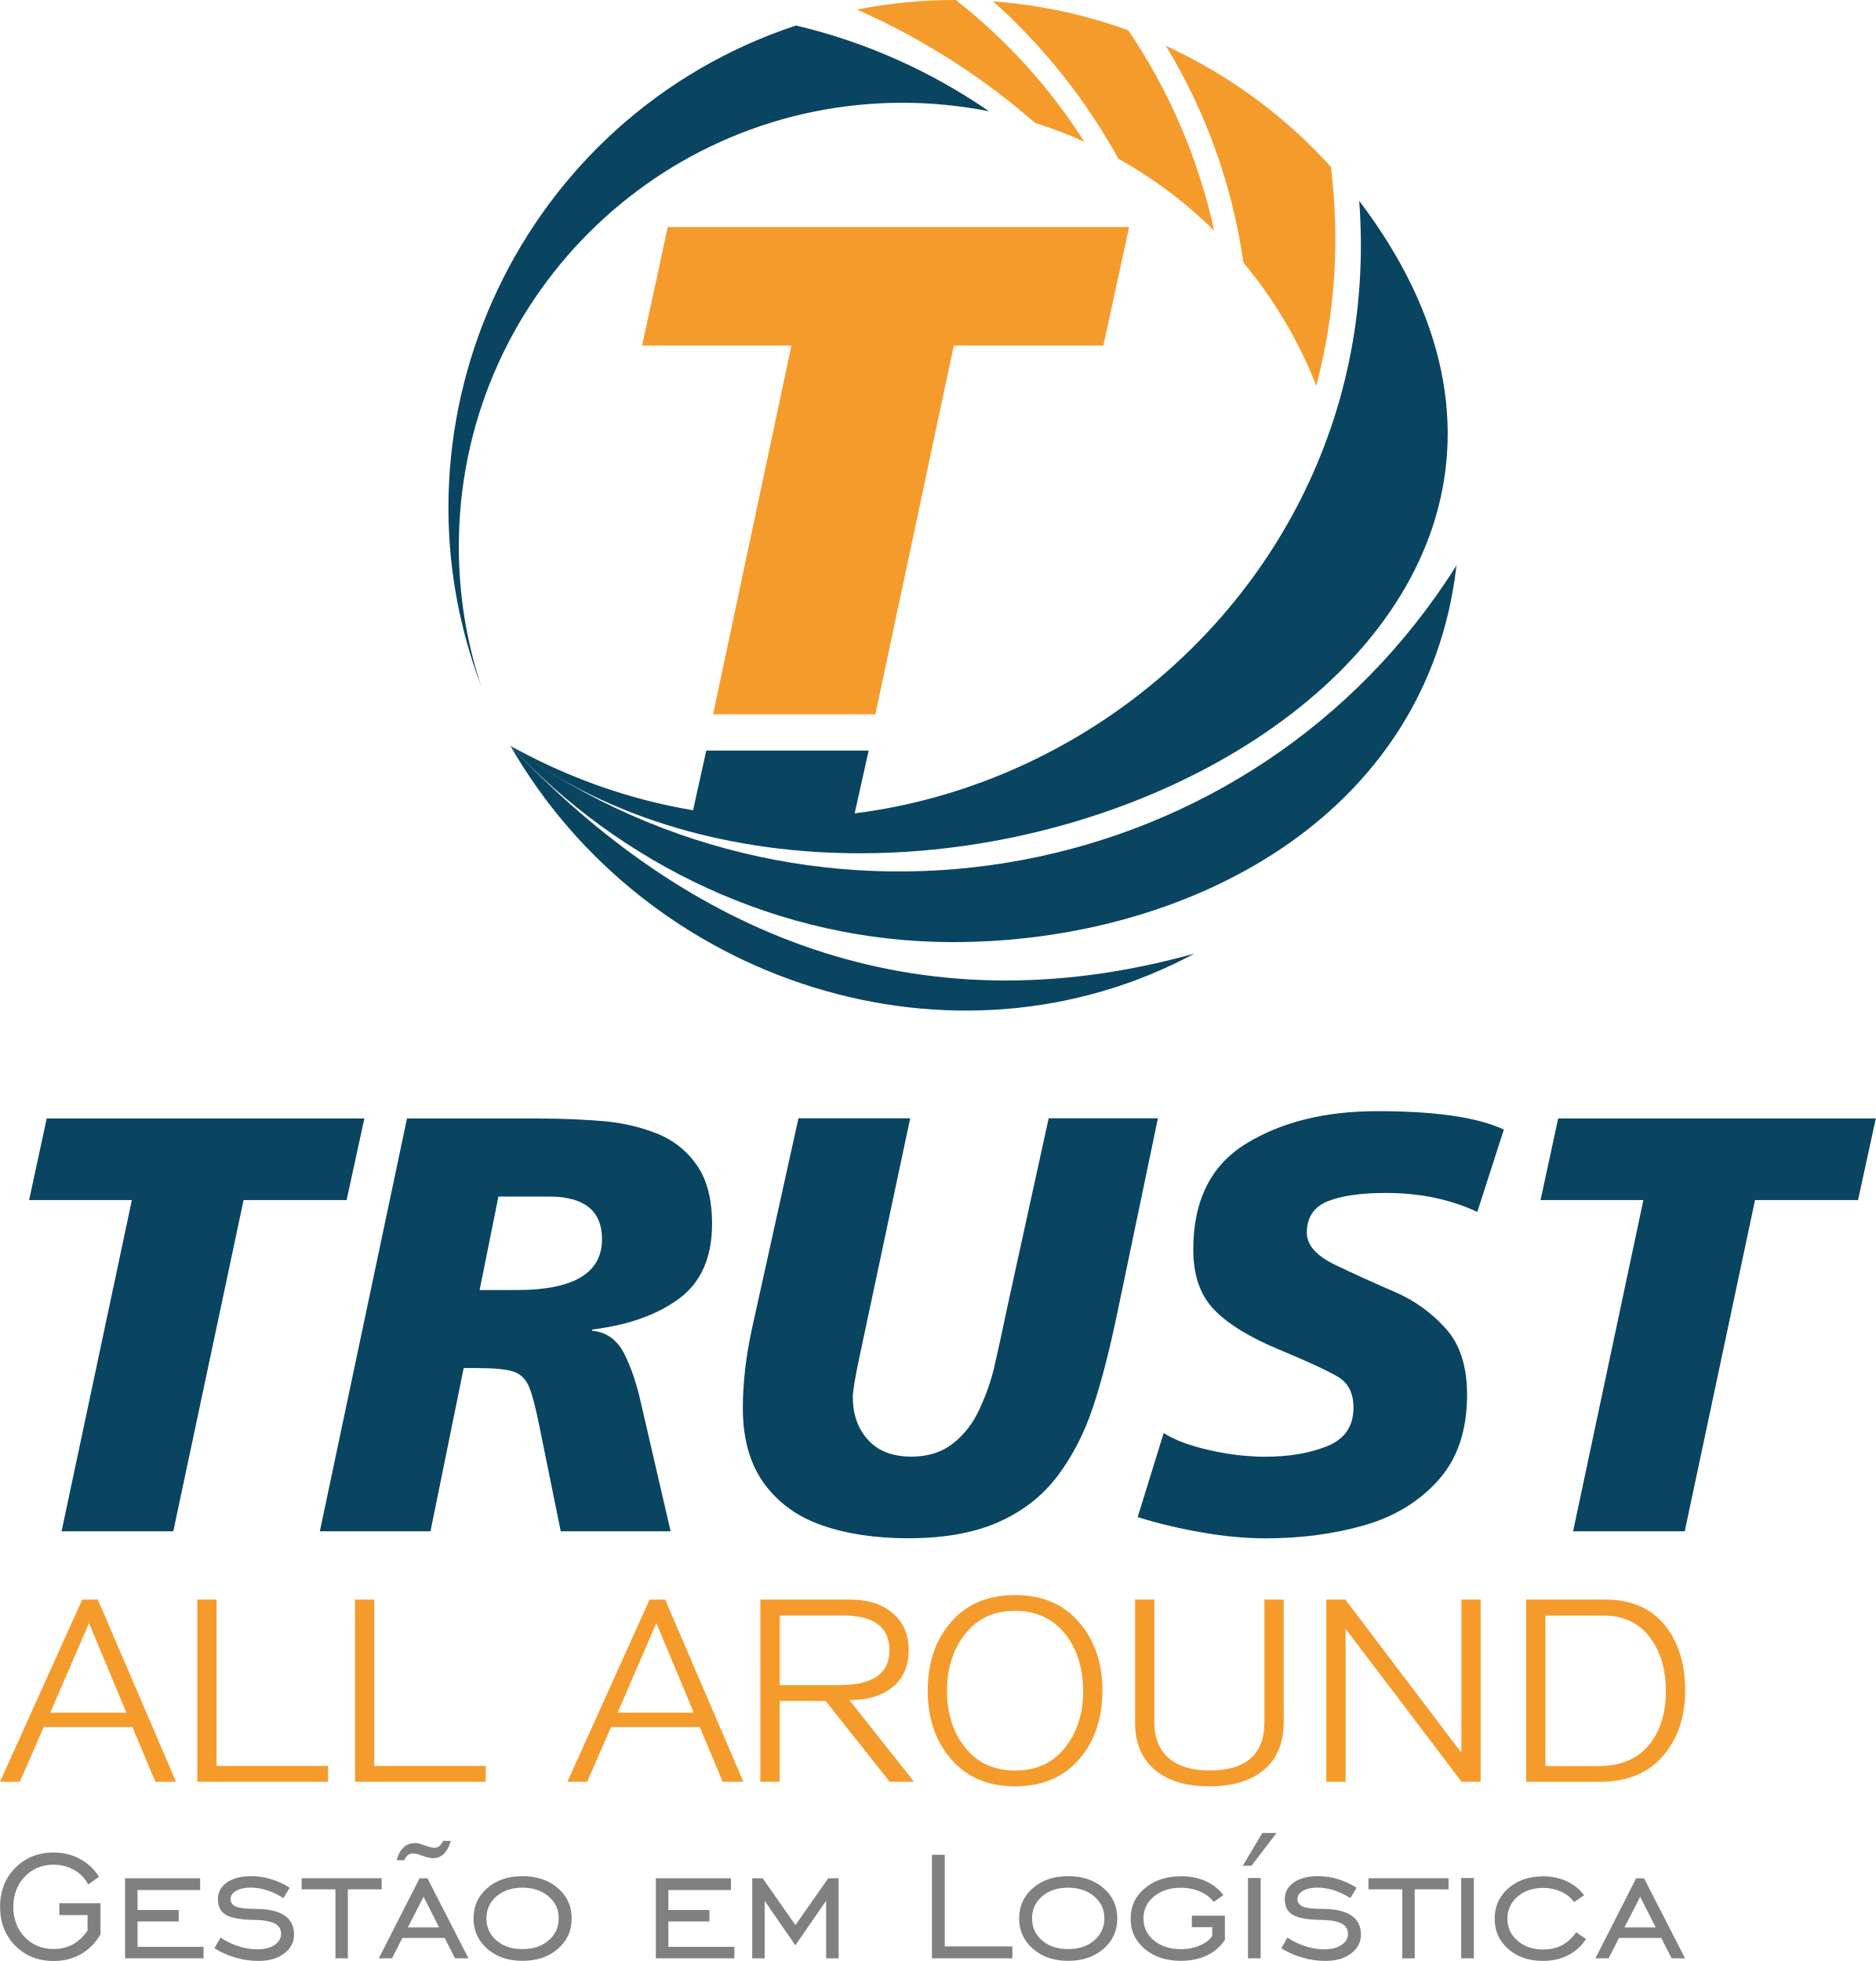
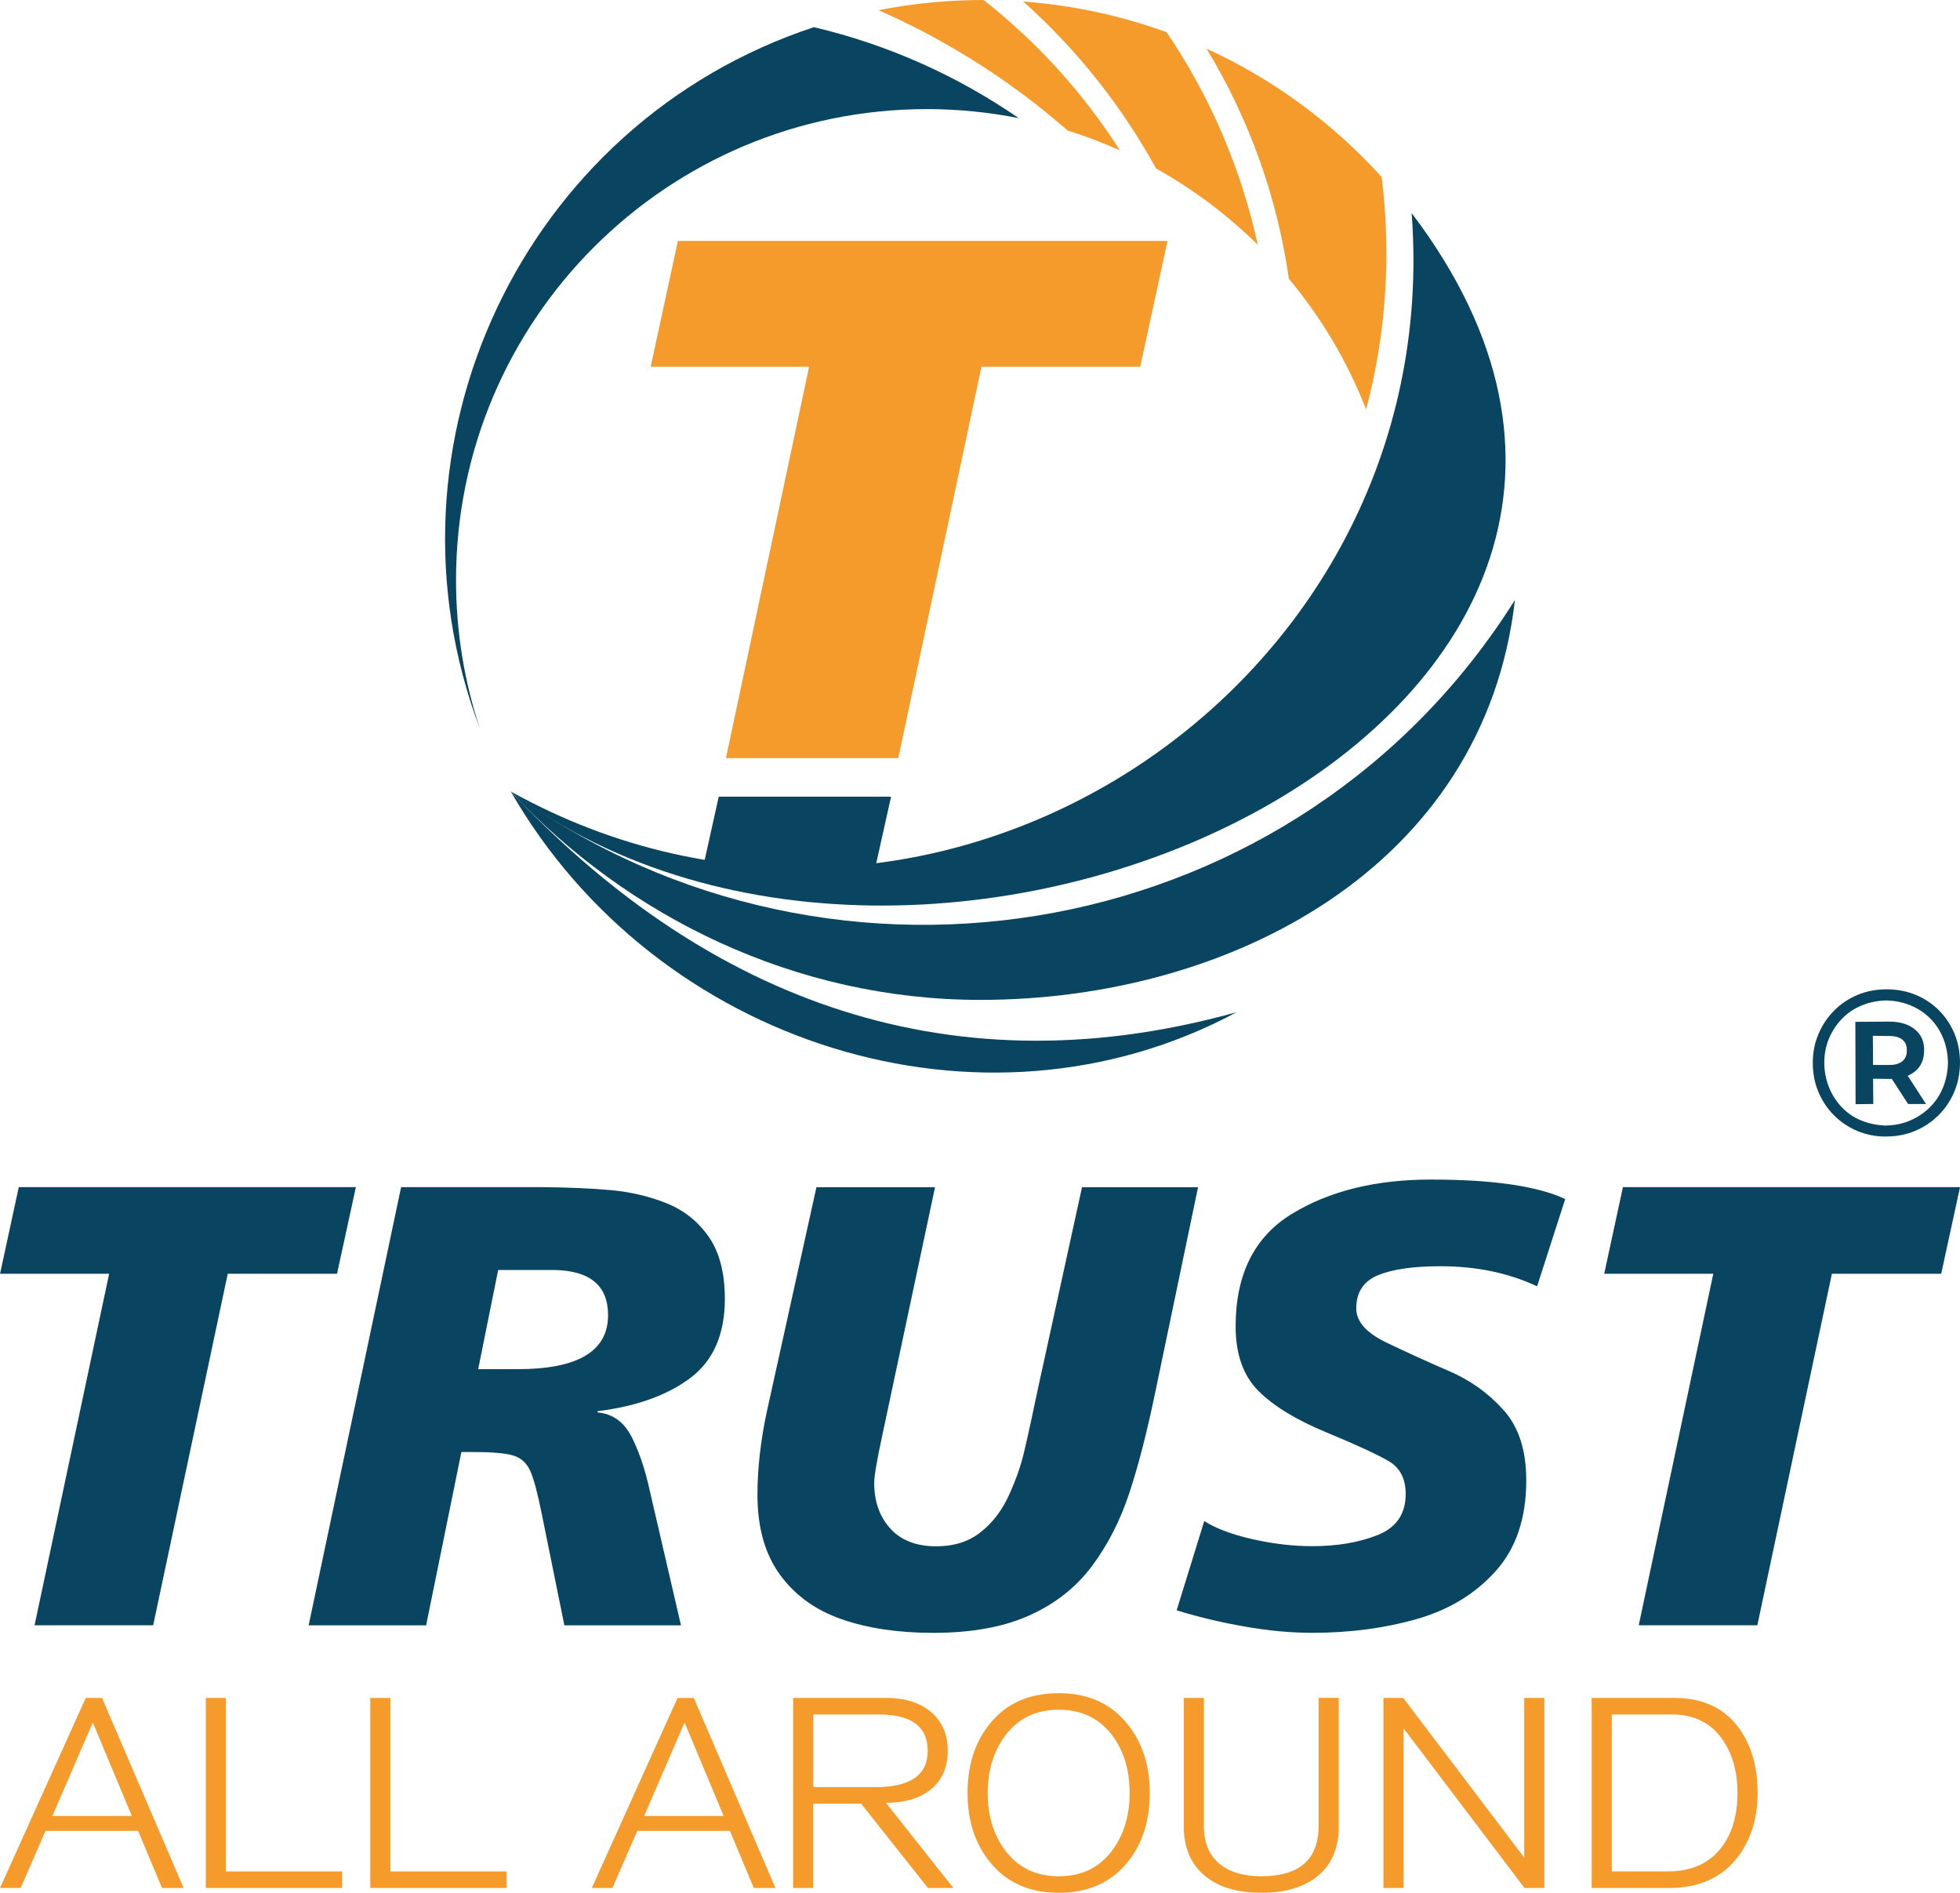
- <svg xmlns="http://www.w3.org/2000/svg" id="Camada_2" viewBox="0 0 223.64 233.75">
+ <svg xmlns="http://www.w3.org/2000/svg" xml:space="preserve" width="207.544mm" height="200.38mm" version="1.1" style="shape-rendering:geometricPrecision; text-rendering:geometricPrecision; image-rendering:optimizeQuality; fill-rule:evenodd; clip-rule:evenodd" viewBox="0 0 450.3 434.76">
  <defs>
-     <style>.cls-1,.cls-2{fill:#094561;}.cls-1,.cls-3{fill-rule:evenodd;}.cls-4{fill:gray;}.cls-3,.cls-5{fill:#f59b2c;}</style>
+     <style type="text/css">
+    
+     .fil0 {fill:#094561}
+     .fil1 {fill:#F59B2C}
+     .fil2 {fill:#094561;fill-rule:nonzero}
+    
+   </style>
  </defs>
-   <g id="Camada_1-2">
-     <g id="_2019227947136">
-       <g>
-         <path class="cls-2" d="M162.04,23.94c4.06,53.7-53.91,91.23-101.2,64.96,47.81,35.81,143.57-9.11,101.2-64.96Z" />
-         <path class="cls-2" d="M60.84,88.89c13.12,14.08,31.98,23.41,52.74,23.41,28.06,0,56.62-14.92,60.06-44.91-24.19,38.5-76.17,47.97-112.8,21.51Z" />
-         <path class="cls-2" d="M60.84,88.89c16.29,28.39,52.92,40.15,81.55,24.78-33.62,9.36-60.72-2.64-81.55-24.78Z" />
-         <path class="cls-2" d="M107.6,12.25c3.53,0,6.97,.36,10.3,1.01-6.87-4.73-14.64-8.25-23.01-10.22C62.14,13.89,45.28,49.94,57.38,81.83c-1.74-5.24-2.68-10.85-2.68-16.67,0-29.22,23.69-52.91,52.91-52.91h0Z" />
-         <path class="cls-5" d="M158.66,19.88c-5.47-6.05-12.16-10.97-19.67-14.42,4.85,7.98,7.95,16.79,9.25,25.84,3.63,4.36,6.58,9.3,8.68,14.68,2.27-8.56,2.83-17.43,1.74-26.1ZM113.95,0h0s-.05,0-.07,0c-4.01,0-7.93,.4-11.73,1.14,1.86,.82,3.71,1.71,5.53,2.68,5.76,3.07,11,6.71,15.71,10.83,2.02,.63,3.98,1.38,5.88,2.24C125.22,10.54,120.08,4.81,113.95,0h0Zm4.46,.17h0c6.08,5.44,11.09,11.81,14.92,18.75,4.19,2.34,8.03,5.22,11.42,8.57-1.86-8.5-5.32-16.62-10.24-23.88-5.09-1.85-10.49-3.03-16.1-3.45h0Z" />
-         <polygon class="cls-3" points="85.01 85.15 94.35 41.19 76.55 41.19 79.61 27.06 134.61 27.06 131.54 41.19 113.71 41.19 104.36 85.15 85.01 85.15" />
-         <polygon class="cls-1" points="82.19 98.53 84.2 89.47 103.56 89.47 101.54 98.53 82.19 98.53" />
-       </g>
-       <path class="cls-2" d="M7.34,182.53l8.38-39.48H3.47l2.1-9.73H43.44l-2.12,9.73h-12.28l-8.38,39.48H7.34Zm52.08-39.9l-2.24,11.14h4.44c6.77,0,10.15-2.02,10.15-6.06,0-3.31-2.02-5.01-6.06-5.08h-6.29Zm-21.29,39.9l10.39-49.21h15.71c3.09,.02,5.73,.14,7.93,.34,2.21,.21,4.28,.71,6.22,1.48,1.94,.79,3.51,2.04,4.71,3.77,1.2,1.73,1.8,4.05,1.8,6.96,0,3.99-1.3,6.97-3.91,8.91-2.61,1.94-6.07,3.17-10.39,3.7v.14c1.68,.15,2.95,1.05,3.81,2.71,.85,1.66,1.53,3.67,2.04,6.03l3.51,15.17h-13.1l-2.55-12.55c-.47-2.35-.9-3.95-1.29-4.81-.39-.86-1.01-1.43-1.87-1.7-.86-.27-2.34-.4-4.44-.4h-1.42l-3.96,19.46h-13.18Zm99.91-49.21l-4.78,22.91c-.95,4.61-1.94,8.45-2.96,11.5-1.01,3.05-2.41,5.78-4.18,8.15-1.77,2.37-4.11,4.22-7.01,5.52-2.9,1.3-6.5,1.96-10.81,1.96-3.9,0-7.32-.51-10.26-1.53-2.94-1.01-5.25-2.68-6.94-4.99-1.69-2.33-2.54-5.31-2.54-8.99,0-2.94,.35-6.04,1.05-9.31l5.58-25.24h13.32l-5.92,27.85c-.61,2.83-.92,4.62-.92,5.36,0,2.08,.6,3.8,1.81,5.12,1.2,1.33,2.93,2,5.16,2,2,0,3.67-.53,5.01-1.6,1.34-1.06,2.4-2.44,3.17-4.17,.79-1.72,1.35-3.34,1.7-4.86,.36-1.53,.9-4.01,1.62-7.43l4.88-22.27h13.03Zm41.24,1.34l-3.16,9.8c-3.21-1.5-6.83-2.26-10.87-2.26-3.01,0-5.33,.33-6.98,1-1.64,.67-2.47,1.92-2.47,3.74,0,1.48,1.14,2.76,3.42,3.85,2.28,1.09,4.61,2.15,6.98,3.17,2.37,1.01,4.42,2.47,6.13,4.37,1.72,1.89,2.57,4.52,2.57,7.91,0,4.25-1.14,7.65-3.43,10.2-2.29,2.56-5.24,4.35-8.85,5.38-3.62,1.03-7.53,1.55-11.75,1.55-2.41,0-4.97-.24-7.66-.72-2.7-.47-5.23-1.08-7.58-1.81l3.1-10.02c1.28,.82,3.09,1.5,5.42,2.03,2.33,.53,4.57,.79,6.71,.79,2.8,0,5.24-.41,7.34-1.25,2.1-.83,3.16-2.37,3.16-4.61,0-1.73-.63-2.95-1.89-3.69-1.27-.74-3.6-1.82-7-3.23s-5.97-2.97-7.66-4.68c-1.7-1.72-2.55-4.12-2.55-7.24,0-5.84,2.1-10.05,6.3-12.62,4.2-2.57,9.4-3.87,15.64-3.87,6.94,0,11.96,.73,15.08,2.19h0Zm8.26,47.87l8.38-39.48h-12.26l2.1-9.73h37.87l-2.12,9.73h-12.28l-8.38,39.48h-13.32Z" />
-       <path class="cls-5" d="M20.99,212.39h-2.47l-2.73-6.53H5.21l-2.85,6.53H0l9.8-21.72h1.86l9.33,21.72h0Zm-5.92-8.24l-4.46-10.68-4.62,10.68H15.07Zm24.03,8.24h-15.58v-21.72h2.3v19.83h13.29v1.89Zm18.8,0h-15.58v-21.72h2.3v19.83h13.29v1.89Zm30.73,0h-2.47l-2.73-6.53h-10.58l-2.85,6.53h-2.36l9.8-21.72h1.86l9.33,21.72h0Zm-5.92-8.24l-4.46-10.68-4.62,10.68h9.08Zm26.27,8.24h-2.91l-7.64-9.64h-5.48v9.64h-2.3v-21.72h10.65c2.12,0,3.82,.52,5.08,1.58,1.3,1.08,1.95,2.57,1.95,4.45s-.65,3.39-1.97,4.44c-1.26,1.01-2.96,1.51-5.1,1.51l7.71,9.73h0Zm-2.94-15.69c0-2.76-1.86-4.14-5.58-4.14h-7.5v8.3h7.14c3.96,0,5.94-1.39,5.94-4.16h0Zm25.38,4.83c0,3.16-.83,5.78-2.51,7.86-1.88,2.36-4.52,3.54-7.9,3.54s-5.98-1.18-7.87-3.54c-1.7-2.09-2.54-4.72-2.54-7.86s.83-5.78,2.51-7.86c1.88-2.36,4.52-3.54,7.91-3.54s5.98,1.18,7.87,3.54c1.7,2.09,2.54,4.72,2.54,7.86Zm-2.3,0c0-2.54-.63-4.69-1.88-6.44-1.49-2.05-3.56-3.08-6.22-3.08s-4.72,1.02-6.19,3.06c-1.29,1.77-1.93,3.93-1.93,6.46s.63,4.69,1.9,6.44c1.49,2.05,3.56,3.08,6.23,3.08s4.71-1.02,6.19-3.06c1.28-1.77,1.92-3.93,1.92-6.46h0Zm23.91,3.81c0,2.46-.8,4.35-2.41,5.67-1.54,1.28-3.69,1.92-6.45,1.92s-4.88-.64-6.43-1.92c-1.62-1.34-2.42-3.23-2.42-5.67v-14.67h2.3v14.61c0,1.88,.57,3.31,1.72,4.29,1.14,.98,2.76,1.47,4.84,1.47,4.37,0,6.56-1.92,6.56-5.76v-14.61h2.3v14.67h0Zm23.49,7.05h-2.27l-13.83-18.24v18.24h-2.3v-21.72h2.27l13.83,18.25v-18.25h2.3v21.72Zm24.38-10.86c0,2.8-.71,5.18-2.13,7.14-1.8,2.48-4.48,3.72-8.02,3.72h-8.81v-21.72h9.46c3.33,0,5.84,1.21,7.51,3.63,1.33,1.93,1.99,4.34,1.99,7.22h0Zm-2.3,0c0-2.37-.55-4.37-1.63-5.97-1.33-2-3.28-2.99-5.87-2.99h-6.86v17.94h6.38c2.76,0,4.83-.95,6.22-2.83,1.18-1.6,1.76-3.64,1.76-6.14h0Z" />
-       <path class="cls-4" d="M10.44,230.09v-1.81h-3.36v-1.42h4.9v3.71c-.6,1.03-1.37,1.81-2.33,2.36-.96,.55-2.04,.82-3.26,.82-1.85,0-3.37-.61-4.58-1.83-1.2-1.22-1.8-2.76-1.8-4.63s.6-3.43,1.81-4.64c1.21-1.22,2.73-1.83,4.57-1.83,1.14,0,2.18,.25,3.12,.75,.94,.5,1.7,1.21,2.29,2.14l-1.28,.92c-.39-.74-.95-1.32-1.68-1.73-.73-.42-1.54-.63-2.45-.63-1.38,0-2.53,.48-3.44,1.43-.91,.95-1.36,2.15-1.36,3.6s.45,2.65,1.36,3.6,2.06,1.42,3.44,1.42c.87,0,1.63-.19,2.31-.56,.67-.37,1.25-.93,1.75-1.66h0Zm4.47,3.34v-9.54h8.95v1.4h-7.46v2.38h4.9v1.37h-4.9v3.02h7.87v1.37H14.91Zm10.66-1.22l.72-1.25c.66,.44,1.37,.78,2.15,1.03,.78,.25,1.52,.37,2.23,.37,.85,0,1.54-.17,2.06-.52,.52-.35,.78-.79,.78-1.33s-.24-.95-.72-1.21c-.48-.26-1.23-.41-2.26-.44-1.74-.02-2.93-.22-3.58-.6-.65-.38-.97-1.01-.97-1.89,0-.82,.35-1.48,1.07-1.98,.71-.5,1.67-.75,2.87-.75,.82,0,1.61,.11,2.39,.35,.77,.23,1.51,.57,2.23,1.03l-.75,1.24c-.6-.4-1.24-.71-1.92-.93-.69-.22-1.34-.33-1.97-.33-.72,0-1.31,.13-1.75,.38-.44,.26-.66,.58-.66,.99s.22,.72,.66,.9c.44,.18,1.21,.27,2.31,.27,1.52,0,2.67,.26,3.44,.77s1.16,1.28,1.16,2.29c0,.9-.39,1.65-1.18,2.25-.79,.6-1.8,.89-3.06,.89-.93,0-1.84-.13-2.76-.4-.91-.26-1.75-.64-2.51-1.12h0Zm14.42,1.22v-8.22h-4.03v-1.33h9.54v1.33h-4.03v8.22h-1.49Zm8.63-3.68h3.73l-1.85-3.66-1.88,3.66Zm-3.46,3.68l4.86-9.54h.94l4.89,9.54h-1.6l-1.24-2.43h-5.04l-1.23,2.43h-1.58Zm8.58-13.98c-.19,.68-.47,1.19-.83,1.53-.35,.34-.79,.51-1.3,.51-.1,0-.21,0-.33-.03-.12-.02-.25-.05-.39-.08l-1.08-.35c-.12-.04-.22-.06-.31-.08-.08-.01-.18-.02-.28-.02-.22,0-.42,.07-.6,.21-.18,.14-.32,.34-.43,.59h-.89c.16-.66,.43-1.16,.8-1.51,.37-.35,.83-.53,1.37-.53,.12,0,.22,0,.32,.02,.1,.02,.19,.04,.27,.07l1.07,.35c.12,.04,.23,.08,.35,.1,.11,.02,.2,.03,.28,.03,.24,0,.44-.06,.61-.2,.17-.13,.32-.34,.46-.63h.92Zm8.54,12.88c1.27,0,2.32-.34,3.12-1.03,.8-.69,1.21-1.56,1.21-2.63s-.4-1.93-1.21-2.62c-.81-.69-1.85-1.04-3.11-1.04s-2.3,.34-3.1,1.03c-.8,.69-1.2,1.56-1.2,2.63s.4,1.94,1.2,2.63c.8,.69,1.83,1.03,3.1,1.03h0Zm0,1.4c-1.7,0-3.1-.48-4.19-1.44-1.09-.96-1.64-2.16-1.64-3.62s.55-2.66,1.64-3.61c1.09-.95,2.49-1.42,4.2-1.42s3.13,.47,4.22,1.42c1.09,.95,1.64,2.15,1.64,3.62s-.55,2.67-1.64,3.62-2.5,1.43-4.21,1.43h0Zm15.91-.3v-9.54h8.95v1.4h-7.46v2.38h4.9v1.37h-4.9v3.02h7.87v1.37h-9.36Zm11.49,0v-9.54h1.24l3.91,5.58,3.91-5.58h1.24v9.54h-1.49v-6.86l-3.67,5.31-3.66-5.31v6.86h-1.49Zm21.42,0v-12.34h1.53v10.92h8.06v1.42h-9.59Zm16.23-1.1c1.27,0,2.32-.34,3.12-1.03,.8-.69,1.21-1.56,1.21-2.63s-.4-1.93-1.21-2.62c-.81-.69-1.85-1.04-3.11-1.04s-2.3,.34-3.1,1.03c-.8,.69-1.2,1.56-1.2,2.63s.4,1.94,1.2,2.63c.8,.69,1.83,1.03,3.1,1.03h0Zm0,1.4c-1.7,0-3.1-.48-4.19-1.44-1.09-.96-1.64-2.16-1.64-3.62s.55-2.66,1.64-3.61c1.09-.95,2.49-1.42,4.2-1.42s3.13,.47,4.22,1.42c1.09,.95,1.64,2.15,1.64,3.62s-.55,2.67-1.64,3.62-2.5,1.43-4.21,1.43h0Zm14.76-4.01v-1.37h3.94v2.88c-.55,.82-1.27,1.44-2.16,1.86-.88,.42-1.91,.64-3.09,.64-1.76,0-3.2-.47-4.31-1.42-1.12-.95-1.68-2.16-1.68-3.61s.56-2.67,1.69-3.62,2.56-1.43,4.31-1.43c1.1,0,2.08,.19,2.93,.57,.85,.38,1.56,.94,2.13,1.67l-1.15,.82c-.4-.53-.95-.94-1.64-1.24-.69-.3-1.45-.45-2.28-.45-1.3,0-2.37,.35-3.21,1.04-.84,.69-1.25,1.57-1.25,2.62s.42,1.93,1.25,2.62c.83,.69,1.9,1.04,3.21,1.04,.82,0,1.58-.15,2.28-.45,.69-.3,1.18-.68,1.46-1.14v-1.03h-2.43Zm6.69,3.71v-9.57h1.51v9.57h-1.51Zm.41-11.03h-1.03l2.33-3.91h1.7l-3,3.91Zm3.57,9.81l.72-1.25c.66,.44,1.37,.78,2.15,1.03,.78,.25,1.52,.37,2.23,.37,.85,0,1.54-.17,2.06-.52,.52-.35,.78-.79,.78-1.33s-.24-.95-.72-1.21c-.48-.26-1.23-.41-2.26-.44-1.74-.02-2.93-.22-3.58-.6-.65-.38-.97-1.01-.97-1.89,0-.82,.35-1.48,1.07-1.98,.71-.5,1.67-.75,2.87-.75,.82,0,1.61,.11,2.39,.35,.77,.23,1.51,.57,2.23,1.03l-.75,1.24c-.6-.4-1.24-.71-1.92-.93-.69-.22-1.34-.33-1.97-.33-.72,0-1.31,.13-1.75,.38-.44,.26-.66,.58-.66,.99s.22,.72,.66,.9c.44,.18,1.21,.27,2.31,.27,1.52,0,2.67,.26,3.44,.77s1.16,1.28,1.16,2.29c0,.9-.39,1.65-1.18,2.25-.79,.6-1.8,.89-3.06,.89-.93,0-1.84-.13-2.76-.4-.91-.26-1.75-.64-2.51-1.12h0Zm14.42,1.22v-8.22h-4.03v-1.33h9.54v1.33h-4.03v8.22h-1.49Zm7.02,0v-9.57h1.51v9.57h-1.51Zm14.9-2.33c-.54,.85-1.26,1.51-2.14,1.96-.88,.45-1.89,.68-3.01,.68-1.67,0-3.06-.47-4.14-1.42-1.08-.95-1.62-2.16-1.62-3.61s.54-2.67,1.62-3.62c1.09-.96,2.47-1.43,4.14-1.43,1.05,0,1.99,.19,2.84,.59,.85,.39,1.53,.94,2.06,1.66l-1.19,.82c-.39-.54-.91-.96-1.56-1.25-.64-.29-1.36-.44-2.15-.44-1.22,0-2.24,.35-3.04,1.05-.8,.69-1.2,1.57-1.2,2.62s.4,1.92,1.21,2.62c.8,.7,1.82,1.05,3.03,1.05,.85,0,1.6-.17,2.25-.5,.65-.34,1.22-.85,1.71-1.56l1.19,.82h0Zm4.56-1.35h3.73l-1.85-3.66-1.88,3.66Zm-3.46,3.68l4.86-9.54h.94l4.89,9.54h-1.6l-1.24-2.43h-5.04l-1.23,2.43h-1.58Z" />
+   <g id="Camada_x0020_1">
+     <g id="_2611677245280">
+       <path class="fil0" d="M7.94 373.32l17.13 -80.74 -25.06 0 4.3 -19.9 77.45 0 -4.33 19.9 -25.11 0 -17.13 80.74 -27.25 0zm106.51 -81.61l-4.59 22.78 9.08 0c13.84,0 20.76,-4.13 20.76,-12.4 0,-6.78 -4.13,-10.24 -12.4,-10.38l-12.86 0zm-43.54 81.61l21.24 -100.64 32.13 0c6.32,0.05 11.73,0.29 16.22,0.7 4.52,0.43 8.75,1.44 12.71,3.03 3.97,1.61 7.19,4.18 9.64,7.71 2.45,3.53 3.68,8.29 3.68,14.23 0,8.17 -2.67,14.25 -8,18.22 -5.34,3.97 -12.42,6.49 -21.24,7.57l0 0.29c3.44,0.31 6.03,2.14 7.79,5.55 1.73,3.39 3.12,7.5 4.18,12.33l7.19 31.02 -26.79 0 -5.21 -25.67c-0.96,-4.81 -1.85,-8.07 -2.64,-9.83 -0.79,-1.75 -2.07,-2.93 -3.82,-3.48 -1.75,-0.55 -4.78,-0.82 -9.08,-0.82l-2.91 0 -8.1 39.8 -26.96 0zm204.34 -100.64l-9.78 46.86c-1.95,9.42 -3.97,17.28 -6.06,23.53 -2.07,6.25 -4.93,11.82 -8.56,16.68 -3.63,4.85 -8.41,8.63 -14.35,11.3 -5.94,2.67 -13.29,4.01 -22.11,4.01 -7.98,0 -14.97,-1.03 -20.98,-3.12 -6.01,-2.07 -10.74,-5.48 -14.2,-10.21 -3.46,-4.76 -5.19,-10.86 -5.19,-18.38 0,-6.01 0.72,-12.35 2.14,-19.03l11.41 -51.62 27.25 0 -12.11 56.95c-1.25,5.79 -1.87,9.44 -1.87,10.96 0,4.25 1.23,7.76 3.7,10.48 2.45,2.72 5.98,4.09 10.55,4.09 4.09,0 7.5,-1.08 10.24,-3.27 2.74,-2.16 4.9,-5 6.49,-8.53 1.61,-3.51 2.76,-6.82 3.48,-9.95 0.75,-3.12 1.85,-8.19 3.32,-15.19l9.97 -45.54 26.65 0zm84.35 2.74l-6.46 20.04c-6.56,-3.08 -13.96,-4.61 -22.23,-4.61 -6.15,0 -10.91,0.67 -14.27,2.04 -3.36,1.37 -5.05,3.92 -5.05,7.64 0,3.03 2.33,5.65 6.99,7.88 4.66,2.23 9.42,4.4 14.27,6.49 4.85,2.07 9.04,5.05 12.54,8.94 3.51,3.87 5.26,9.25 5.26,16.17 0,8.7 -2.33,15.64 -7.02,20.86 -4.69,5.24 -10.72,8.89 -18.1,11.01 -7.4,2.11 -15.4,3.17 -24.03,3.17 -4.93,0 -10.17,-0.48 -15.67,-1.47 -5.53,-0.96 -10.69,-2.21 -15.5,-3.7l6.34 -20.5c2.62,1.68 6.32,3.08 11.08,4.16 4.76,1.08 9.35,1.61 13.72,1.61 5.72,0 10.72,-0.84 15.02,-2.55 4.3,-1.71 6.46,-4.85 6.46,-9.42 0,-3.53 -1.3,-6.03 -3.87,-7.55 -2.6,-1.51 -7.35,-3.73 -14.32,-6.61 -6.97,-2.88 -12.21,-6.08 -15.67,-9.56 -3.48,-3.51 -5.21,-8.43 -5.21,-14.8 0,-11.94 4.3,-20.55 12.88,-25.81 8.58,-5.26 19.23,-7.91 31.99,-7.91 14.2,0 24.46,1.49 30.83,4.47zm16.89 97.9l17.13 -80.74 -25.06 0 4.3 -19.9 77.45 0 -4.33 19.9 -25.11 0 -17.13 80.74 -27.25 0z" />
+       <path class="fil1" d="M42.19 433.66l-4.97 0 -5.49 -13.12 -21.27 0 -5.72 13.12 -4.74 0 19.7 -43.65 3.74 0 18.75 43.65zm-11.9 -16.55l-8.97 -21.47 -9.29 21.47 18.25 0zm48.31 16.55l-31.32 0 0 -43.65 4.62 0 0 39.85 26.7 0 0 3.8zm37.79 0l-31.32 0 0 -43.65 4.62 0 0 39.85 26.7 0 0 3.8zm61.76 0l-4.97 0 -5.49 -13.12 -21.27 0 -5.72 13.12 -4.74 0 19.7 -43.65 3.74 0 18.75 43.65zm-11.9 -16.55l-8.97 -21.47 -9.29 21.47 18.25 0zm52.79 16.55l-5.84 0 -15.36 -19.37 -11.01 0 0 19.37 -4.62 0 0 -43.65 21.4 0c4.27,0 7.68,1.05 10.21,3.17 2.62,2.18 3.92,5.16 3.92,8.95 0,3.83 -1.31,6.82 -3.95,8.93 -2.54,2.03 -5.96,3.04 -10.25,3.04l15.49 19.56zm-5.91 -31.53c0,-5.55 -3.74,-8.32 -11.21,-8.32l-15.08 0 0 16.68 14.36 0c7.96,0 11.94,-2.79 11.94,-8.36zm51.02 9.71c0,6.35 -1.68,11.62 -5.04,15.81 -3.78,4.75 -9.08,7.12 -15.89,7.12 -6.74,0 -12.02,-2.37 -15.82,-7.12 -3.41,-4.21 -5.11,-9.48 -5.11,-15.81 0,-6.35 1.68,-11.62 5.04,-15.81 3.78,-4.75 9.08,-7.12 15.89,-7.12 6.75,0 12.01,2.37 15.82,7.12 3.41,4.21 5.11,9.48 5.11,15.81zm-4.62 0c0,-5.11 -1.26,-9.42 -3.78,-12.94 -2.99,-4.13 -7.16,-6.19 -12.5,-6.19 -5.33,0 -9.48,2.04 -12.45,6.14 -2.59,3.57 -3.88,7.9 -3.88,12.99 0,5.11 1.27,9.42 3.82,12.94 2.99,4.13 7.16,6.19 12.51,6.19 5.32,0 9.47,-2.04 12.43,-6.14 2.57,-3.57 3.85,-7.9 3.85,-12.99zm48.05 7.66c0,4.95 -1.61,8.75 -4.84,11.4 -3.1,2.57 -7.42,3.86 -12.97,3.86 -5.5,0 -9.81,-1.29 -12.93,-3.86 -3.25,-2.7 -4.87,-6.5 -4.87,-11.4l0 -29.49 4.62 0 0 29.37c0,3.77 1.15,6.65 3.45,8.62 2.3,1.97 5.55,2.96 9.73,2.96 8.79,0 13.18,-3.86 13.18,-11.59l0 -29.37 4.62 0 0 29.49zm47.22 14.16l-4.55 0 -27.79 -36.67 0 36.67 -4.62 0 0 -43.65 4.55 0 27.79 36.67 0 -36.67 4.62 0 0 43.65zm49 -21.83c0,5.63 -1.43,10.41 -4.28,14.35 -3.62,4.99 -9,7.48 -16.13,7.48l-17.71 0 0 -43.65 19.01 0c6.69,0 11.73,2.43 15.1,7.31 2.67,3.87 4.01,8.72 4.01,14.52zm-4.62 0c0,-4.77 -1.1,-8.78 -3.28,-12.01 -2.67,-4.02 -6.6,-6.02 -11.8,-6.02l-13.79 0 0 36.05 12.83 0c5.55,0 9.72,-1.9 12.5,-5.69 2.37,-3.21 3.54,-7.33 3.54,-12.33z" />
+       <path class="fil0" d="M324.32 48.95c8.31,109.82 -110.26,186.58 -206.97,132.85 97.77,73.25 293.62,-18.64 206.97,-132.85z" />
+       <path class="fil0" d="M117.35 181.8c26.83,28.79 65.41,47.87 107.87,47.87 57.38,0 115.8,-30.51 122.83,-91.86 -49.47,78.75 -155.78,98.1 -230.7,43.99z" />
+       <path class="fil0" d="M117.35 181.8c33.32,58.06 108.24,82.11 166.78,50.69 -68.76,19.15 -124.19,-5.4 -166.78,-50.69z" />
+       <path class="fil0" d="M212.98 25.06c7.21,0 14.25,0.73 21.06,2.07 -14.04,-9.68 -29.95,-16.86 -47.06,-20.89 -66.98,22.16 -101.45,95.91 -76.72,161.12 -3.56,-10.72 -5.49,-22.18 -5.49,-34.09 0,-59.76 48.44,-108.21 108.2,-108.21z" />
+       <path class="fil1" d="M317.42 40.65c-11.2,-12.36 -24.86,-22.45 -40.23,-29.48 9.92,16.32 16.27,34.33 18.92,52.85 7.43,8.91 13.47,19.02 17.75,30.02 4.64,-17.51 5.79,-35.65 3.57,-53.39zm-91.45 -40.65l0 0c-0.05,-0 -0.1,-0 -0.14,-0 -8.21,0 -16.23,0.81 -23.99,2.34 3.81,1.68 7.58,3.49 11.31,5.48 11.77,6.27 22.49,13.73 32.12,22.15 4.12,1.29 8.13,2.83 12.03,4.57 -8.29,-12.98 -18.79,-24.7 -31.33,-34.54zm9.13 0.35l0 0c12.44,11.13 22.68,24.14 30.51,38.36 8.57,4.78 16.43,10.69 23.36,17.52 -3.8,-17.38 -10.88,-33.99 -20.94,-48.83 -10.4,-3.78 -21.45,-6.19 -32.93,-7.05z" />
+       <polygon class="fil1" points="166.78,174.14 185.89,84.24 149.49,84.24 155.74,55.34 268.23,55.34 261.95,84.24 225.48,84.24 206.37,174.14 " />
+       <polygon class="fil0" points="161.01,201.52 165.13,182.99 204.72,182.99 200.59,201.52 " />
+       <path class="fil2" d="M433.3 261.06c-2.36,0 -4.57,-0.43 -6.61,-1.29 -2.04,-0.86 -3.83,-2.07 -5.37,-3.62 -1.53,-1.55 -2.72,-3.35 -3.57,-5.39 -0.85,-2.04 -1.27,-4.25 -1.27,-6.61 0,-2.36 0.43,-4.57 1.29,-6.61 0.86,-2.04 2.06,-3.84 3.59,-5.39 1.53,-1.55 3.33,-2.75 5.39,-3.62 2.06,-0.86 4.29,-1.29 6.68,-1.29 2.4,0 4.62,0.42 6.68,1.27 2.06,0.85 3.85,2.04 5.37,3.57 1.52,1.53 2.7,3.31 3.55,5.34 0.85,2.03 1.27,4.24 1.27,6.63 0,2.4 -0.43,4.62 -1.29,6.68 -0.86,2.06 -2.07,3.86 -3.62,5.41 -1.55,1.55 -3.35,2.75 -5.39,3.62 -2.04,0.86 -4.28,1.29 -6.71,1.29zm5.08 -7.47l-4.69 -7.23 4.12 0 4.69 7.23 -4.12 0zm-5.03 4.93c1.98,-0.03 3.83,-0.42 5.56,-1.17 1.72,-0.75 3.23,-1.77 4.53,-3.07 1.29,-1.29 2.29,-2.82 2.99,-4.57 0.7,-1.76 1.07,-3.64 1.1,-5.65 -0.03,-2.01 -0.4,-3.88 -1.1,-5.6 -0.7,-1.72 -1.68,-3.23 -2.95,-4.5 -1.26,-1.28 -2.75,-2.28 -4.46,-2.99 -1.71,-0.72 -3.57,-1.11 -5.58,-1.17 -2.04,0.03 -3.95,0.42 -5.72,1.15 -1.77,0.73 -3.29,1.76 -4.55,3.07 -1.26,1.31 -2.25,2.82 -2.97,4.53 -0.72,1.71 -1.08,3.58 -1.08,5.63 0.03,2.01 0.4,3.88 1.1,5.6 0.7,1.72 1.68,3.25 2.95,4.57 1.26,1.33 2.76,2.34 4.5,3.04 1.74,0.7 3.63,1.09 5.68,1.15zm-7.04 -4.89l-0.05 -18.92 7.95 -0.05c2.43,0.03 4.35,0.64 5.77,1.82 1.42,1.18 2.12,2.78 2.08,4.79 0,2.08 -0.7,3.69 -2.11,4.84 -1.41,1.15 -3.35,1.72 -5.84,1.72l-3.78 -0.05 0.05 5.8 -4.07 0.05zm4.02 -9.01l3.54 0c1.37,0.03 2.43,-0.25 3.16,-0.84 0.73,-0.59 1.09,-1.45 1.05,-2.56 0.03,-1.05 -0.32,-1.87 -1.05,-2.44 -0.73,-0.57 -1.79,-0.85 -3.16,-0.81l-3.59 -0.05 0.05 6.71z" />
    </g>
  </g>
</svg>
